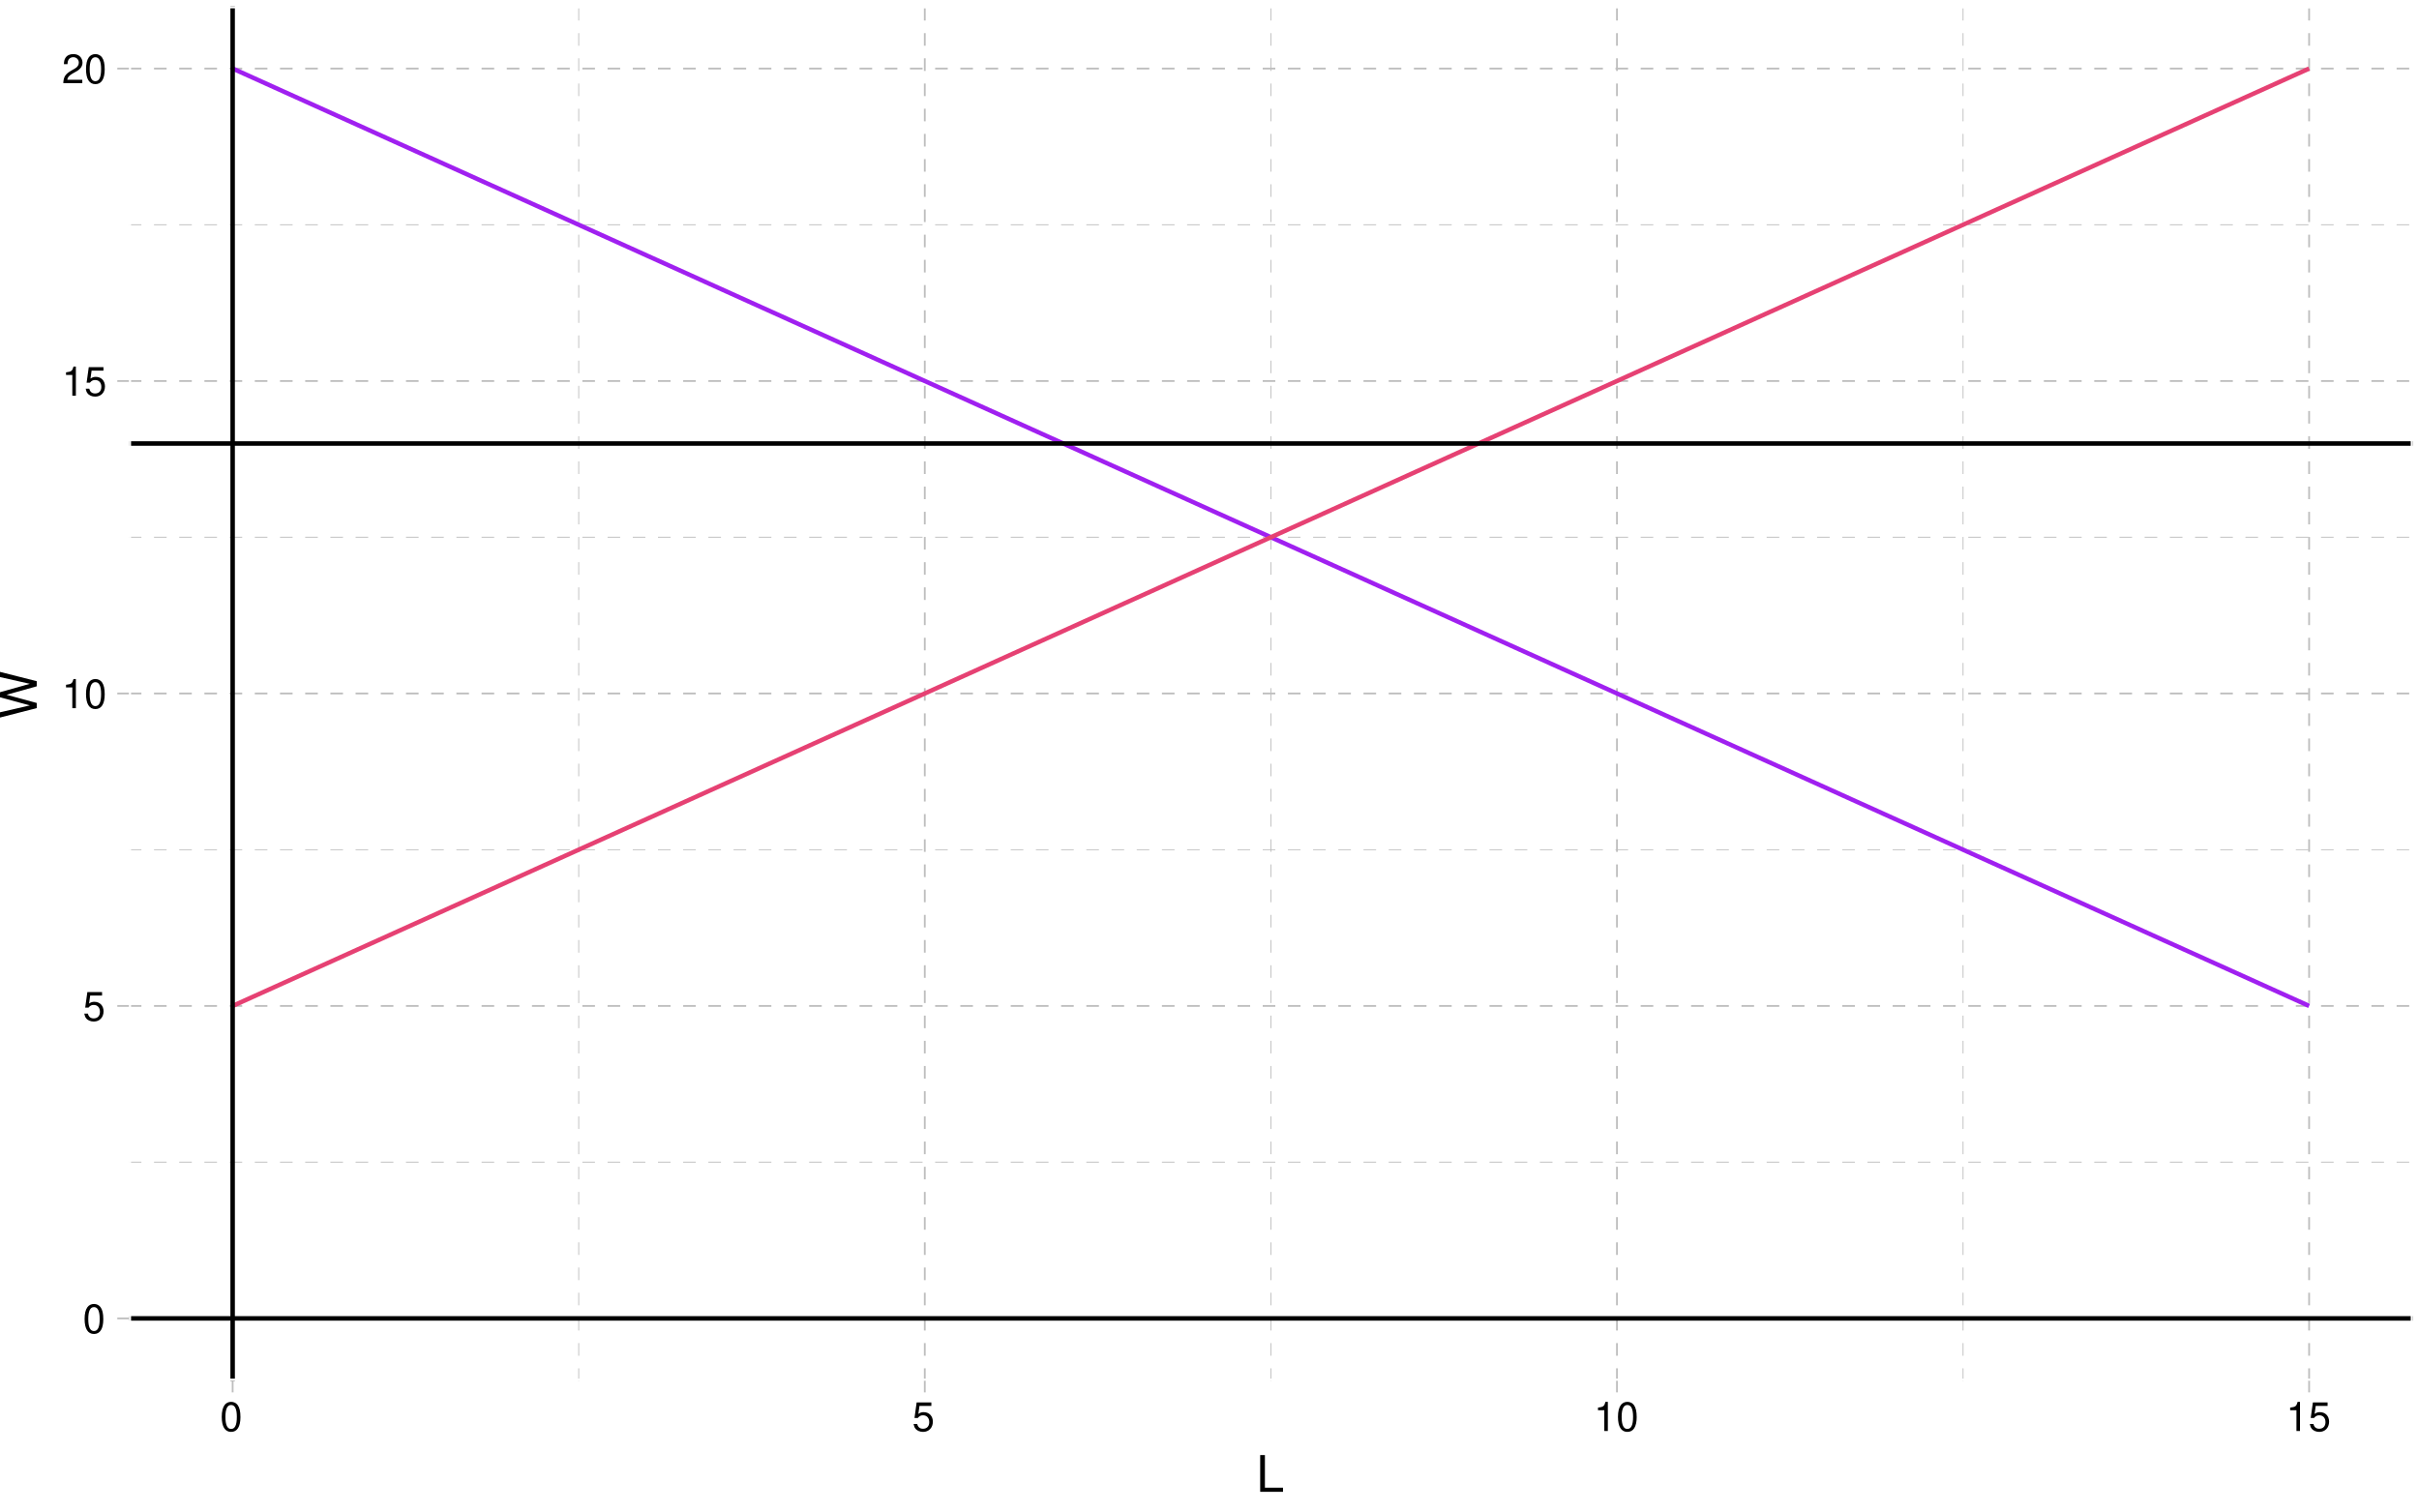
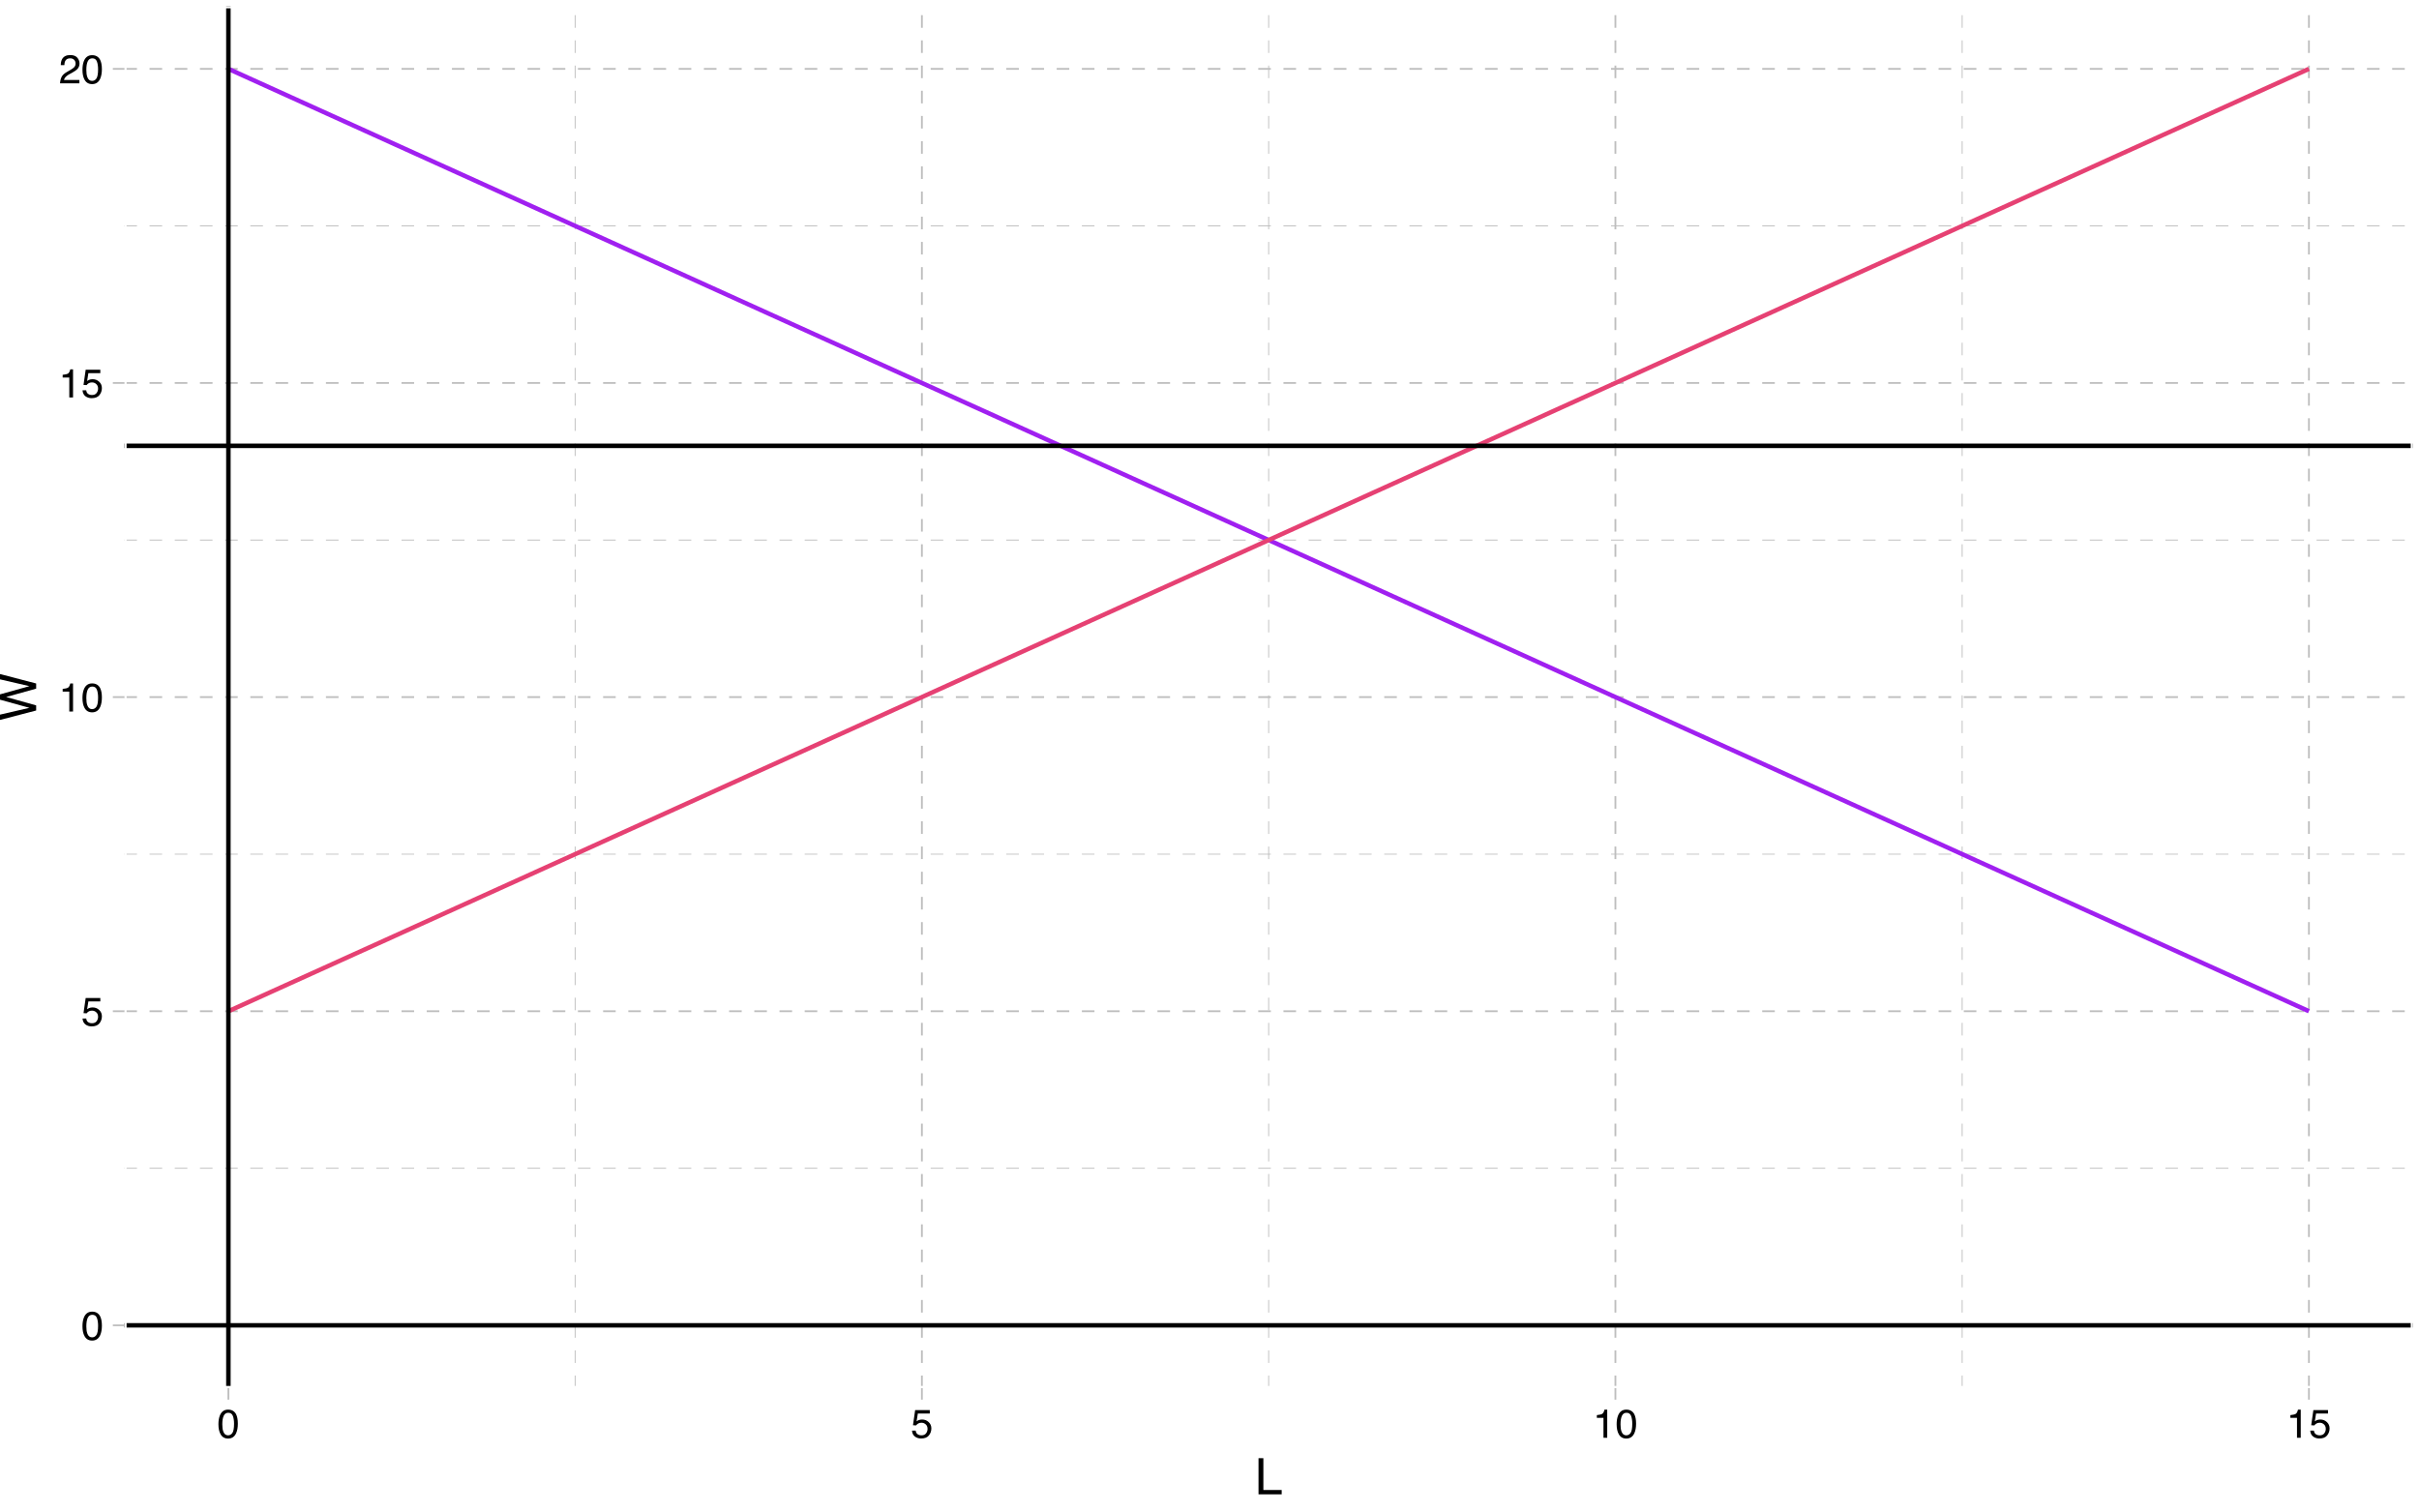
<svg xmlns="http://www.w3.org/2000/svg" xmlns:xlink="http://www.w3.org/1999/xlink" width="576pt" height="360pt" viewBox="0 0 576 360" version="1.1">
  <defs>
    <g>
      <symbol overflow="visible" id="glyph0-0">
-         <path style="stroke:none;" d="" />
+         <path style="stroke:none;" d="M 0.312 0 L 0.312 -6.875 L 5.766 -6.875 L 5.766 0 Z M 4.906 -0.859 L 4.906 -6.016 L 1.172 -6.016 L 1.172 -0.859 Z M 4.906 -0.859 " />
      </symbol>
      <symbol overflow="visible" id="glyph0-1">
-         <path style="stroke:none;" d="M 2.641 -6.938 C 2 -6.938 1.422 -6.656 1.078 -6.172 C 0.641 -5.562 0.406 -4.641 0.406 -3.359 C 0.406 -1.016 1.188 0.219 2.641 0.219 C 4.078 0.219 4.859 -1.016 4.859 -3.297 C 4.859 -4.641 4.656 -5.547 4.203 -6.172 C 3.844 -6.656 3.281 -6.938 2.641 -6.938 Z M 2.641 -6.188 C 3.547 -6.188 4 -5.25 4 -3.375 C 4 -1.406 3.562 -0.484 2.625 -0.484 C 1.734 -0.484 1.281 -1.438 1.281 -3.344 C 1.281 -5.25 1.734 -6.188 2.641 -6.188 Z M 2.641 -6.188 " />
+         <path style="stroke:none;" d="M 2.594 -6.703 C 3.457 -6.703 4.086 -6.348 4.484 -5.641 C 4.773 -5.086 4.922 -4.328 4.922 -3.359 C 4.922 -2.453 4.785 -1.695 4.516 -1.094 C 4.129 -0.238 3.488 0.188 2.594 0.188 C 1.781 0.188 1.18 -0.16 0.797 -0.859 C 0.461 -1.453 0.297 -2.238 0.297 -3.219 C 0.297 -3.977 0.395 -4.633 0.594 -5.188 C 0.957 -6.195 1.625 -6.703 2.594 -6.703 Z M 2.578 -0.578 C 3.016 -0.578 3.363 -0.77 3.625 -1.156 C 3.883 -1.551 4.016 -2.273 4.016 -3.328 C 4.016 -4.086 3.922 -4.711 3.734 -5.203 C 3.547 -5.703 3.18 -5.953 2.641 -5.953 C 2.148 -5.953 1.789 -5.719 1.562 -5.25 C 1.332 -4.781 1.219 -4.094 1.219 -3.188 C 1.219 -2.5 1.289 -1.945 1.438 -1.531 C 1.656 -0.895 2.035 -0.578 2.578 -0.578 Z M 2.578 -0.578 " />
      </symbol>
      <symbol overflow="visible" id="glyph0-2">
-         <path style="stroke:none;" d="M 4.562 -6.797 L 1.062 -6.797 L 0.547 -3.094 L 1.328 -3.094 C 1.719 -3.562 2.047 -3.734 2.578 -3.734 C 3.484 -3.734 4.062 -3.109 4.062 -2.094 C 4.062 -1.125 3.484 -0.531 2.578 -0.531 C 1.828 -0.531 1.375 -0.906 1.188 -1.672 L 0.328 -1.672 C 0.453 -1.109 0.547 -0.844 0.75 -0.594 C 1.125 -0.078 1.828 0.219 2.594 0.219 C 3.969 0.219 4.922 -0.781 4.922 -2.219 C 4.922 -3.562 4.031 -4.484 2.719 -4.484 C 2.25 -4.484 1.859 -4.359 1.469 -4.062 L 1.734 -5.969 L 4.562 -5.969 Z M 4.562 -6.797 " />
+         <path style="stroke:none;" d="M 1.188 -1.703 C 1.238 -1.223 1.461 -0.895 1.859 -0.719 C 2.055 -0.625 2.285 -0.578 2.547 -0.578 C 3.047 -0.578 3.414 -0.734 3.656 -1.047 C 3.895 -1.367 4.016 -1.723 4.016 -2.109 C 4.016 -2.578 3.867 -2.938 3.578 -3.188 C 3.297 -3.445 2.957 -3.578 2.562 -3.578 C 2.27 -3.578 2.02 -3.52 1.812 -3.406 C 1.602 -3.289 1.426 -3.133 1.281 -2.938 L 0.547 -2.984 L 1.062 -6.594 L 4.547 -6.594 L 4.547 -5.781 L 1.703 -5.781 L 1.406 -3.922 C 1.562 -4.035 1.711 -4.125 1.859 -4.188 C 2.109 -4.289 2.395 -4.344 2.719 -4.344 C 3.332 -4.344 3.852 -4.141 4.281 -3.734 C 4.707 -3.336 4.922 -2.836 4.922 -2.234 C 4.922 -1.598 4.723 -1.035 4.328 -0.547 C 3.941 -0.066 3.32 0.172 2.469 0.172 C 1.914 0.172 1.43 0.02 1.016 -0.281 C 0.598 -0.594 0.363 -1.066 0.312 -1.703 Z M 1.188 -1.703 " />
      </symbol>
      <symbol overflow="visible" id="glyph0-3">
-         <path style="stroke:none;" d="M 2.484 -4.938 L 2.484 0 L 3.328 0 L 3.328 -6.938 L 2.766 -6.938 C 2.469 -5.875 2.281 -5.734 0.984 -5.562 L 0.984 -4.938 Z M 2.484 -4.938 " />
+         <path style="stroke:none;" d="M 0.922 -4.75 L 0.922 -5.391 C 1.523 -5.453 1.945 -5.551 2.188 -5.688 C 2.426 -5.832 2.609 -6.164 2.734 -6.688 L 3.391 -6.688 L 3.391 0 L 2.5 0 L 2.5 -4.75 Z M 0.922 -4.75 " />
      </symbol>
      <symbol overflow="visible" id="glyph0-4">
-         <path style="stroke:none;" d="M 4.859 -0.828 L 1.281 -0.828 C 1.359 -1.406 1.672 -1.781 2.5 -2.281 L 3.469 -2.828 C 4.406 -3.344 4.906 -4.062 4.906 -4.906 C 4.906 -5.484 4.672 -6.031 4.266 -6.406 C 3.859 -6.766 3.375 -6.938 2.719 -6.938 C 1.859 -6.938 1.219 -6.625 0.844 -6.031 C 0.609 -5.672 0.5 -5.234 0.484 -4.531 L 1.328 -4.531 C 1.359 -5.016 1.406 -5.281 1.531 -5.516 C 1.75 -5.938 2.188 -6.203 2.703 -6.203 C 3.469 -6.203 4.031 -5.641 4.031 -4.891 C 4.031 -4.344 3.719 -3.859 3.125 -3.516 L 2.234 -3 C 0.812 -2.172 0.406 -1.531 0.328 -0.016 L 4.859 -0.016 Z M 4.859 -0.828 " />
+         <path style="stroke:none;" d="M 0.297 0 C 0.328 -0.57 0.445 -1.07 0.656 -1.5 C 0.863 -1.938 1.27 -2.328 1.875 -2.672 L 2.766 -3.188 C 3.172 -3.426 3.457 -3.629 3.625 -3.797 C 3.875 -4.055 4 -4.352 4 -4.688 C 4 -5.07 3.879 -5.379 3.641 -5.609 C 3.41 -5.836 3.102 -5.953 2.719 -5.953 C 2.133 -5.953 1.734 -5.734 1.516 -5.297 C 1.398 -5.066 1.336 -4.742 1.328 -4.328 L 0.469 -4.328 C 0.477 -4.91 0.582 -5.383 0.781 -5.75 C 1.145 -6.406 1.789 -6.734 2.719 -6.734 C 3.488 -6.734 4.051 -6.523 4.406 -6.109 C 4.758 -5.691 4.938 -5.227 4.938 -4.719 C 4.938 -4.188 4.75 -3.727 4.375 -3.344 C 4.156 -3.125 3.758 -2.852 3.188 -2.531 L 2.547 -2.188 C 2.242 -2.02 2.004 -1.859 1.828 -1.703 C 1.516 -1.43 1.316 -1.129 1.234 -0.797 L 4.906 -0.797 L 4.906 0 Z M 0.297 0 " />
      </symbol>
      <symbol overflow="visible" id="glyph1-0">
-         <path style="stroke:none;" d="" />
+         <path style="stroke:none;" d="M 0.391 0 L 0.391 -8.609 L 7.219 -8.609 L 7.219 0 Z M 6.141 -1.078 L 6.141 -7.531 L 1.469 -7.531 L 1.469 -1.078 Z M 6.141 -1.078 " />
      </symbol>
      <symbol overflow="visible" id="glyph1-1">
-         <path style="stroke:none;" d="M 2.078 -8.75 L 0.953 -8.75 L 0.953 0 L 6.391 0 L 6.391 -0.984 L 2.078 -0.984 Z M 2.078 -8.75 " />
+         <path style="stroke:none;" d="M 0.922 -8.609 L 2.078 -8.609 L 2.078 -1.031 L 6.438 -1.031 L 6.438 0 L 0.922 0 Z M 0.922 -8.609 " />
      </symbol>
      <symbol overflow="visible" id="glyph2-0">
-         <path style="stroke:none;" d="" />
+         <path style="stroke:none;" d="M 0 -0.391 L -8.609 -0.391 L -8.609 -7.219 L 0 -7.219 Z M -1.078 -6.141 L -7.531 -6.141 L -7.531 -1.469 L -1.078 -1.469 Z M -1.078 -6.141 " />
      </symbol>
      <symbol overflow="visible" id="glyph2-1">
-         <path style="stroke:none;" d="M 0 -8.922 L -8.75 -11.141 L -8.75 -9.906 L -1.641 -8.297 L -8.75 -6.297 L -8.75 -5.094 L -1.641 -3.156 L -8.75 -1.516 L -8.75 -0.266 L 0 -2.516 L 0 -3.734 L -7.188 -5.688 L 0 -7.703 Z M 0 -8.922 " />
+         <path style="stroke:none;" d="M -8.609 -1.484 L -1.609 -3.109 L -8.609 -5.047 L -8.609 -6.312 L -1.609 -8.266 L -8.609 -9.891 L -8.609 -11.156 L 0 -8.906 L 0 -7.672 L -7.141 -5.688 L 0 -3.688 L 0 -2.469 L -8.609 -0.219 Z M -8.609 -1.484 " />
      </symbol>
    </g>
    <clipPath id="clip1">
-       <path d="M 30.672 1.441 L 574.562 1.441 L 574.562 328.891 L 30.672 328.891 Z M 30.672 1.441 " />
+       <path d="M 29.609 1.441 L 574.559 1.441 L 574.559 330.617 L 29.609 330.617 Z M 29.609 1.441 " />
    </clipPath>
    <clipPath id="clip2">
-       <path d="M 30.672 276 L 574.562 276 L 574.562 277 L 30.672 277 Z M 30.672 276 " />
+       <path d="M 29.609 278 L 574.559 278 L 574.559 279 L 29.609 279 Z M 29.609 278 " />
    </clipPath>
    <clipPath id="clip3">
-       <path d="M 30.672 202 L 574.562 202 L 574.562 203 L 30.672 203 Z M 30.672 202 " />
+       <path d="M 29.609 203 L 574.559 203 L 574.559 204 L 29.609 204 Z M 29.609 203 " />
    </clipPath>
    <clipPath id="clip4">
-       <path d="M 30.672 127 L 574.562 127 L 574.562 129 L 30.672 129 Z M 30.672 127 " />
+       <path d="M 29.609 128 L 574.559 128 L 574.559 129 L 29.609 129 Z M 29.609 128 " />
    </clipPath>
    <clipPath id="clip5">
-       <path d="M 30.672 53 L 574.562 53 L 574.562 54 L 30.672 54 Z M 30.672 53 " />
+       <path d="M 29.609 53 L 574.559 53 L 574.559 54 L 29.609 54 Z M 29.609 53 " />
    </clipPath>
    <clipPath id="clip6">
-       <path d="M 137 1.441 L 138 1.441 L 138 328.891 L 137 328.891 Z M 137 1.441 " />
+       <path d="M 136 1.441 L 138 1.441 L 138 330.617 L 136 330.617 Z M 136 1.441 " />
    </clipPath>
    <clipPath id="clip7">
-       <path d="M 302 1.441 L 303 1.441 L 303 328.891 L 302 328.891 Z M 302 1.441 " />
+       <path d="M 301 1.441 L 303 1.441 L 303 330.617 L 301 330.617 Z M 301 1.441 " />
    </clipPath>
    <clipPath id="clip8">
-       <path d="M 467 1.441 L 468 1.441 L 468 328.891 L 467 328.891 Z M 467 1.441 " />
+       <path d="M 467 1.441 L 468 1.441 L 468 330.617 L 467 330.617 Z M 467 1.441 " />
    </clipPath>
    <clipPath id="clip9">
-       <path d="M 30.672 313 L 574.562 313 L 574.562 315 L 30.672 315 Z M 30.672 313 " />
+       <path d="M 29.609 315 L 574.559 315 L 574.559 316 L 29.609 316 Z M 29.609 315 " />
    </clipPath>
    <clipPath id="clip10">
-       <path d="M 30.672 239 L 574.562 239 L 574.562 240 L 30.672 240 Z M 30.672 239 " />
+       <path d="M 29.609 240 L 574.559 240 L 574.559 242 L 29.609 242 Z M 29.609 240 " />
    </clipPath>
    <clipPath id="clip11">
-       <path d="M 30.672 164 L 574.562 164 L 574.562 166 L 30.672 166 Z M 30.672 164 " />
+       <path d="M 29.609 165 L 574.559 165 L 574.559 167 L 29.609 167 Z M 29.609 165 " />
    </clipPath>
    <clipPath id="clip12">
-       <path d="M 30.672 90 L 574.562 90 L 574.562 91 L 30.672 91 Z M 30.672 90 " />
+       <path d="M 29.609 91 L 574.559 91 L 574.559 92 L 29.609 92 Z M 29.609 91 " />
    </clipPath>
    <clipPath id="clip13">
-       <path d="M 30.672 16 L 574.562 16 L 574.562 17 L 30.672 17 Z M 30.672 16 " />
+       <path d="M 29.609 16 L 574.559 16 L 574.559 17 L 29.609 17 Z M 29.609 16 " />
    </clipPath>
    <clipPath id="clip14">
-       <path d="M 55 1.441 L 56 1.441 L 56 328.891 L 55 328.891 Z M 55 1.441 " />
+       <path d="M 54 1.441 L 55 1.441 L 55 330.617 L 54 330.617 Z M 54 1.441 " />
    </clipPath>
    <clipPath id="clip15">
-       <path d="M 219 1.441 L 221 1.441 L 221 328.891 L 219 328.891 Z M 219 1.441 " />
+       <path d="M 219 1.441 L 220 1.441 L 220 330.617 L 219 330.617 Z M 219 1.441 " />
    </clipPath>
    <clipPath id="clip16">
-       <path d="M 384 1.441 L 386 1.441 L 386 328.891 L 384 328.891 Z M 384 1.441 " />
+       <path d="M 384 1.441 L 385 1.441 L 385 330.617 L 384 330.617 Z M 384 1.441 " />
    </clipPath>
    <clipPath id="clip17">
-       <path d="M 549 1.441 L 551 1.441 L 551 328.891 L 549 328.891 Z M 549 1.441 " />
+       <path d="M 549 1.441 L 551 1.441 L 551 330.617 L 549 330.617 Z M 549 1.441 " />
    </clipPath>
    <clipPath id="clip18">
-       <path d="M 54 1.441 L 56 1.441 L 56 328.891 L 54 328.891 Z M 54 1.441 " />
+       <path d="M 53 1.441 L 55 1.441 L 55 330.617 L 53 330.617 Z M 53 1.441 " />
    </clipPath>
    <clipPath id="clip19">
-       <path d="M 30.672 313 L 574.562 313 L 574.562 315 L 30.672 315 Z M 30.672 313 " />
+       <path d="M 29.609 315 L 574.559 315 L 574.559 317 L 29.609 317 Z M 29.609 315 " />
    </clipPath>
    <clipPath id="clip20">
-       <path d="M 30.672 105 L 574.562 105 L 574.562 107 L 30.672 107 Z M 30.672 105 " />
+       <path d="M 29.609 105 L 574.559 105 L 574.559 107 L 29.609 107 Z M 29.609 105 " />
    </clipPath>
    <clipPath id="clip21">
-       <path d="M 30.672 1.441 L 574.562 1.441 L 574.562 328.891 L 30.672 328.891 Z M 30.672 1.441 " />
+       <path d="M 29.609 1.441 L 574.559 1.441 L 574.559 330.617 L 29.609 330.617 Z M 29.609 1.441 " />
    </clipPath>
  </defs>
-   <g id="surface96">
+   <g id="surface124">
    <rect x="0" y="0" width="576" height="360" style="fill:rgb(100%,100%,100%);fill-opacity:1;stroke:none;" />
    <rect x="0" y="0" width="576" height="360" style="fill:rgb(100%,100%,100%);fill-opacity:1;stroke:none;" />
    <g clip-path="url(#clip1)" clip-rule="nonzero">
-       <path style="fill:none;stroke-width:1.067;stroke-linecap:round;stroke-linejoin:round;stroke:rgb(100%,100%,100%);stroke-opacity:1;stroke-miterlimit:10;" d="M 30.672 328.891 L 574.562 328.891 L 574.562 1.441 L 30.672 1.441 Z M 30.672 328.891 " />
+       <path style="fill:none;stroke-width:1.067;stroke-linecap:round;stroke-linejoin:round;stroke:rgb(100%,100%,100%);stroke-opacity:1;stroke-miterlimit:10;" d="M 29.609 330.617 L 574.559 330.617 L 574.559 1.441 L 29.609 1.441 Z M 29.609 330.617 " />
    </g>
    <g clip-path="url(#clip2)" clip-rule="nonzero">
-       <path style="fill:none;stroke-width:0.213;stroke-linecap:butt;stroke-linejoin:round;stroke:rgb(74.51%,74.51%,74.51%);stroke-opacity:1;stroke-dasharray:3,3;stroke-miterlimit:10;" d="M 30.672 276.793 L 574.559 276.793 " />
+       <path style="fill:none;stroke-width:0.213;stroke-linecap:butt;stroke-linejoin:round;stroke:rgb(74.51%,74.51%,74.51%);stroke-opacity:1;stroke-dasharray:3,3;stroke-miterlimit:10;" d="M 29.609 278.25 L 574.559 278.25 " />
    </g>
    <g clip-path="url(#clip3)" clip-rule="nonzero">
-       <path style="fill:none;stroke-width:0.213;stroke-linecap:butt;stroke-linejoin:round;stroke:rgb(74.51%,74.51%,74.51%);stroke-opacity:1;stroke-dasharray:3,3;stroke-miterlimit:10;" d="M 30.672 202.375 L 574.559 202.375 " />
+       <path style="fill:none;stroke-width:0.213;stroke-linecap:butt;stroke-linejoin:round;stroke:rgb(74.51%,74.51%,74.51%);stroke-opacity:1;stroke-dasharray:3,3;stroke-miterlimit:10;" d="M 29.609 203.434 L 574.559 203.434 " />
    </g>
    <g clip-path="url(#clip4)" clip-rule="nonzero">
-       <path style="fill:none;stroke-width:0.213;stroke-linecap:butt;stroke-linejoin:round;stroke:rgb(74.51%,74.51%,74.51%);stroke-opacity:1;stroke-dasharray:3,3;stroke-miterlimit:10;" d="M 30.672 127.953 L 574.559 127.953 " />
+       <path style="fill:none;stroke-width:0.213;stroke-linecap:butt;stroke-linejoin:round;stroke:rgb(74.51%,74.51%,74.51%);stroke-opacity:1;stroke-dasharray:3,3;stroke-miterlimit:10;" d="M 29.609 128.621 L 574.559 128.621 " />
    </g>
    <g clip-path="url(#clip5)" clip-rule="nonzero">
-       <path style="fill:none;stroke-width:0.213;stroke-linecap:butt;stroke-linejoin:round;stroke:rgb(74.51%,74.51%,74.51%);stroke-opacity:1;stroke-dasharray:3,3;stroke-miterlimit:10;" d="M 30.672 53.535 L 574.559 53.535 " />
+       <path style="fill:none;stroke-width:0.213;stroke-linecap:butt;stroke-linejoin:round;stroke:rgb(74.51%,74.51%,74.51%);stroke-opacity:1;stroke-dasharray:3,3;stroke-miterlimit:10;" d="M 29.609 53.809 L 574.559 53.809 " />
    </g>
    <g clip-path="url(#clip6)" clip-rule="nonzero">
-       <path style="fill:none;stroke-width:0.213;stroke-linecap:butt;stroke-linejoin:round;stroke:rgb(74.51%,74.51%,74.51%);stroke-opacity:1;stroke-dasharray:3,3;stroke-miterlimit:10;" d="M 137.801 328.891 L 137.801 1.441 " />
+       <path style="fill:none;stroke-width:0.213;stroke-linecap:butt;stroke-linejoin:round;stroke:rgb(74.51%,74.51%,74.51%);stroke-opacity:1;stroke-dasharray:3,3;stroke-miterlimit:10;" d="M 136.949 330.617 L 136.949 1.441 " />
    </g>
    <g clip-path="url(#clip7)" clip-rule="nonzero">
-       <path style="fill:none;stroke-width:0.213;stroke-linecap:butt;stroke-linejoin:round;stroke:rgb(74.51%,74.51%,74.51%);stroke-opacity:1;stroke-dasharray:3,3;stroke-miterlimit:10;" d="M 302.617 328.891 L 302.617 1.441 " />
+       <path style="fill:none;stroke-width:0.213;stroke-linecap:butt;stroke-linejoin:round;stroke:rgb(74.51%,74.51%,74.51%);stroke-opacity:1;stroke-dasharray:3,3;stroke-miterlimit:10;" d="M 302.086 330.617 L 302.086 1.441 " />
    </g>
    <g clip-path="url(#clip8)" clip-rule="nonzero">
-       <path style="fill:none;stroke-width:0.213;stroke-linecap:butt;stroke-linejoin:round;stroke:rgb(74.51%,74.51%,74.51%);stroke-opacity:1;stroke-dasharray:3,3;stroke-miterlimit:10;" d="M 467.43 328.891 L 467.43 1.441 " />
+       <path style="fill:none;stroke-width:0.213;stroke-linecap:butt;stroke-linejoin:round;stroke:rgb(74.51%,74.51%,74.51%);stroke-opacity:1;stroke-dasharray:3,3;stroke-miterlimit:10;" d="M 467.223 330.617 L 467.223 1.441 " />
    </g>
    <g clip-path="url(#clip9)" clip-rule="nonzero">
-       <path style="fill:none;stroke-width:0.427;stroke-linecap:butt;stroke-linejoin:round;stroke:rgb(74.51%,74.51%,74.51%);stroke-opacity:1;stroke-dasharray:3,3;stroke-miterlimit:10;" d="M 30.672 314.004 L 574.559 314.004 " />
+       <path style="fill:none;stroke-width:0.427;stroke-linecap:butt;stroke-linejoin:round;stroke:rgb(74.51%,74.51%,74.51%);stroke-opacity:1;stroke-dasharray:3,3;stroke-miterlimit:10;" d="M 29.609 315.656 L 574.559 315.656 " />
    </g>
    <g clip-path="url(#clip10)" clip-rule="nonzero">
-       <path style="fill:none;stroke-width:0.427;stroke-linecap:butt;stroke-linejoin:round;stroke:rgb(74.51%,74.51%,74.51%);stroke-opacity:1;stroke-dasharray:3,3;stroke-miterlimit:10;" d="M 30.672 239.586 L 574.559 239.586 " />
+       <path style="fill:none;stroke-width:0.427;stroke-linecap:butt;stroke-linejoin:round;stroke:rgb(74.51%,74.51%,74.51%);stroke-opacity:1;stroke-dasharray:3,3;stroke-miterlimit:10;" d="M 29.609 240.844 L 574.559 240.844 " />
    </g>
    <g clip-path="url(#clip11)" clip-rule="nonzero">
-       <path style="fill:none;stroke-width:0.427;stroke-linecap:butt;stroke-linejoin:round;stroke:rgb(74.51%,74.51%,74.51%);stroke-opacity:1;stroke-dasharray:3,3;stroke-miterlimit:10;" d="M 30.672 165.164 L 574.559 165.164 " />
+       <path style="fill:none;stroke-width:0.427;stroke-linecap:butt;stroke-linejoin:round;stroke:rgb(74.51%,74.51%,74.51%);stroke-opacity:1;stroke-dasharray:3,3;stroke-miterlimit:10;" d="M 29.609 166.027 L 574.559 166.027 " />
    </g>
    <g clip-path="url(#clip12)" clip-rule="nonzero">
-       <path style="fill:none;stroke-width:0.427;stroke-linecap:butt;stroke-linejoin:round;stroke:rgb(74.51%,74.51%,74.51%);stroke-opacity:1;stroke-dasharray:3,3;stroke-miterlimit:10;" d="M 30.672 90.746 L 574.559 90.746 " />
+       <path style="fill:none;stroke-width:0.427;stroke-linecap:butt;stroke-linejoin:round;stroke:rgb(74.51%,74.51%,74.51%);stroke-opacity:1;stroke-dasharray:3,3;stroke-miterlimit:10;" d="M 29.609 91.215 L 574.559 91.215 " />
    </g>
    <g clip-path="url(#clip13)" clip-rule="nonzero">
-       <path style="fill:none;stroke-width:0.427;stroke-linecap:butt;stroke-linejoin:round;stroke:rgb(74.51%,74.51%,74.51%);stroke-opacity:1;stroke-dasharray:3,3;stroke-miterlimit:10;" d="M 30.672 16.324 L 574.559 16.324 " />
+       <path style="fill:none;stroke-width:0.427;stroke-linecap:butt;stroke-linejoin:round;stroke:rgb(74.51%,74.51%,74.51%);stroke-opacity:1;stroke-dasharray:3,3;stroke-miterlimit:10;" d="M 29.609 16.402 L 574.559 16.402 " />
    </g>
    <g clip-path="url(#clip14)" clip-rule="nonzero">
-       <path style="fill:none;stroke-width:0.427;stroke-linecap:butt;stroke-linejoin:round;stroke:rgb(74.51%,74.51%,74.51%);stroke-opacity:1;stroke-dasharray:3,3;stroke-miterlimit:10;" d="M 55.395 328.891 L 55.395 1.441 " />
+       <path style="fill:none;stroke-width:0.427;stroke-linecap:butt;stroke-linejoin:round;stroke:rgb(74.51%,74.51%,74.51%);stroke-opacity:1;stroke-dasharray:3,3;stroke-miterlimit:10;" d="M 54.383 330.617 L 54.383 1.441 " />
    </g>
    <g clip-path="url(#clip15)" clip-rule="nonzero">
-       <path style="fill:none;stroke-width:0.427;stroke-linecap:butt;stroke-linejoin:round;stroke:rgb(74.51%,74.51%,74.51%);stroke-opacity:1;stroke-dasharray:3,3;stroke-miterlimit:10;" d="M 220.207 328.891 L 220.207 1.441 " />
+       <path style="fill:none;stroke-width:0.427;stroke-linecap:butt;stroke-linejoin:round;stroke:rgb(74.51%,74.51%,74.51%);stroke-opacity:1;stroke-dasharray:3,3;stroke-miterlimit:10;" d="M 219.516 330.617 L 219.516 1.441 " />
    </g>
    <g clip-path="url(#clip16)" clip-rule="nonzero">
-       <path style="fill:none;stroke-width:0.427;stroke-linecap:butt;stroke-linejoin:round;stroke:rgb(74.51%,74.51%,74.51%);stroke-opacity:1;stroke-dasharray:3,3;stroke-miterlimit:10;" d="M 385.023 328.891 L 385.023 1.441 " />
+       <path style="fill:none;stroke-width:0.427;stroke-linecap:butt;stroke-linejoin:round;stroke:rgb(74.51%,74.51%,74.51%);stroke-opacity:1;stroke-dasharray:3,3;stroke-miterlimit:10;" d="M 384.652 330.617 L 384.652 1.441 " />
    </g>
    <g clip-path="url(#clip17)" clip-rule="nonzero">
-       <path style="fill:none;stroke-width:0.427;stroke-linecap:butt;stroke-linejoin:round;stroke:rgb(74.51%,74.51%,74.51%);stroke-opacity:1;stroke-dasharray:3,3;stroke-miterlimit:10;" d="M 549.836 328.891 L 549.836 1.441 " />
-     </g>
-     <path style="fill:none;stroke-width:1.067;stroke-linecap:butt;stroke-linejoin:round;stroke:rgb(62.745%,12.549%,94.118%);stroke-opacity:1;stroke-miterlimit:10;" d="M 55.395 16.324 L 60.34 18.555 L 65.281 20.789 L 70.227 23.023 L 75.172 25.254 L 80.117 27.488 L 85.059 29.719 L 90.004 31.953 L 94.949 34.184 L 99.895 36.418 L 104.836 38.648 L 114.727 43.117 L 119.672 45.348 L 124.617 47.582 L 129.559 49.812 L 134.504 52.047 L 139.449 54.277 L 144.395 56.512 L 149.336 58.742 L 154.281 60.977 L 159.227 63.207 L 169.117 67.676 L 174.059 69.906 L 179.004 72.141 L 183.949 74.371 L 188.895 76.605 L 193.836 78.836 L 198.781 81.07 L 203.727 83.301 L 208.672 85.535 L 213.617 87.766 L 218.559 90 L 223.504 92.234 L 228.449 94.465 L 233.395 96.699 L 238.336 98.93 L 243.281 101.164 L 248.227 103.395 L 253.172 105.629 L 258.117 107.859 L 263.059 110.094 L 268.004 112.324 L 277.895 116.793 L 282.836 119.023 L 287.781 121.258 L 292.727 123.488 L 297.672 125.723 L 302.617 127.953 L 307.559 130.188 L 312.504 132.418 L 317.449 134.652 L 322.395 136.883 L 327.336 139.117 L 332.281 141.352 L 337.227 143.582 L 342.172 145.816 L 347.117 148.047 L 352.059 150.281 L 357.004 152.512 L 361.949 154.746 L 366.895 156.977 L 371.836 159.211 L 376.781 161.445 L 381.727 163.676 L 386.672 165.91 L 391.617 168.141 L 396.559 170.375 L 401.504 172.605 L 406.449 174.84 L 411.395 177.07 L 416.336 179.305 L 421.281 181.535 L 431.172 186.004 L 436.117 188.234 L 441.059 190.469 L 446.004 192.699 L 450.949 194.934 L 455.895 197.164 L 460.836 199.398 L 465.781 201.629 L 470.727 203.863 L 475.672 206.094 L 480.617 208.328 L 485.559 210.562 L 490.504 212.793 L 495.449 215.027 L 500.395 217.258 L 505.336 219.492 L 510.281 221.723 L 515.227 223.957 L 520.172 226.188 L 525.117 228.422 L 530.059 230.652 L 539.949 235.121 L 544.895 237.352 L 549.836 239.586 " />
-     <path style="fill:none;stroke-width:1.067;stroke-linecap:butt;stroke-linejoin:round;stroke:rgb(90.196%,25.49%,45.098%);stroke-opacity:1;stroke-miterlimit:10;" d="M 55.395 239.586 L 60.34 237.352 L 65.281 235.121 L 75.172 230.652 L 80.117 228.422 L 85.059 226.188 L 90.004 223.957 L 94.949 221.723 L 99.895 219.492 L 104.836 217.258 L 109.781 215.027 L 114.727 212.793 L 119.672 210.562 L 124.617 208.328 L 129.559 206.094 L 134.504 203.863 L 139.449 201.629 L 144.395 199.398 L 149.336 197.164 L 154.281 194.934 L 159.227 192.699 L 164.172 190.469 L 169.117 188.234 L 174.059 186.004 L 183.949 181.535 L 188.895 179.305 L 193.836 177.07 L 198.781 174.84 L 203.727 172.605 L 208.672 170.375 L 213.617 168.141 L 218.559 165.91 L 223.504 163.676 L 228.449 161.445 L 233.395 159.211 L 238.336 156.977 L 243.281 154.746 L 248.227 152.512 L 253.172 150.281 L 258.117 148.047 L 263.059 145.816 L 268.004 143.582 L 272.949 141.352 L 277.895 139.117 L 282.836 136.883 L 287.781 134.652 L 292.727 132.418 L 297.672 130.188 L 302.617 127.953 L 307.559 125.723 L 312.504 123.488 L 317.449 121.258 L 322.395 119.023 L 327.336 116.793 L 337.227 112.324 L 342.172 110.094 L 347.117 107.859 L 352.059 105.629 L 357.004 103.395 L 361.949 101.164 L 366.895 98.93 L 371.836 96.699 L 376.781 94.465 L 381.727 92.234 L 391.617 87.766 L 396.559 85.535 L 401.504 83.301 L 406.449 81.07 L 411.395 78.836 L 416.336 76.605 L 421.281 74.371 L 426.227 72.141 L 431.172 69.906 L 436.117 67.676 L 441.059 65.441 L 446.004 63.207 L 450.949 60.977 L 455.895 58.742 L 460.836 56.512 L 465.781 54.277 L 470.727 52.047 L 475.672 49.812 L 480.617 47.582 L 485.559 45.348 L 490.504 43.117 L 500.395 38.648 L 505.336 36.418 L 510.281 34.184 L 515.227 31.953 L 520.172 29.719 L 525.117 27.488 L 530.059 25.254 L 535.004 23.023 L 544.895 18.555 L 549.836 16.324 " />
+       <path style="fill:none;stroke-width:0.427;stroke-linecap:butt;stroke-linejoin:round;stroke:rgb(74.51%,74.51%,74.51%);stroke-opacity:1;stroke-dasharray:3,3;stroke-miterlimit:10;" d="M 549.789 330.617 L 549.789 1.441 " />
+     </g>
+     <path style="fill:none;stroke-width:1.067;stroke-linecap:butt;stroke-linejoin:round;stroke:rgb(62.745%,12.549%,94.118%);stroke-opacity:1;stroke-miterlimit:10;" d="M 54.383 16.402 L 59.336 18.648 L 64.289 20.891 L 69.242 23.137 L 74.199 25.379 L 79.152 27.625 L 84.105 29.867 L 89.059 32.113 L 94.016 34.359 L 98.969 36.602 L 103.922 38.848 L 108.875 41.09 L 113.832 43.336 L 118.785 45.578 L 128.691 50.07 L 133.648 52.312 L 138.602 54.559 L 143.555 56.801 L 148.508 59.047 L 153.465 61.289 L 158.418 63.535 L 163.371 65.777 L 168.324 68.023 L 173.281 70.27 L 178.234 72.512 L 183.188 74.758 L 188.141 77 L 193.098 79.246 L 198.051 81.488 L 207.957 85.98 L 212.91 88.223 L 217.867 90.469 L 222.82 92.711 L 227.773 94.957 L 232.727 97.199 L 237.684 99.445 L 242.637 101.691 L 247.59 103.934 L 252.543 106.18 L 257.5 108.422 L 262.453 110.668 L 267.406 112.91 L 272.359 115.156 L 277.316 117.398 L 287.223 121.891 L 292.176 124.133 L 297.133 126.379 L 302.086 128.621 L 307.039 130.867 L 311.992 133.109 L 316.949 135.355 L 321.902 137.602 L 326.855 139.844 L 331.809 142.09 L 336.766 144.332 L 341.719 146.578 L 346.672 148.82 L 351.625 151.066 L 356.582 153.312 L 361.535 155.555 L 366.488 157.801 L 371.441 160.043 L 376.398 162.289 L 381.352 164.531 L 386.305 166.777 L 391.258 169.02 L 396.215 171.266 L 401.168 173.512 L 406.121 175.754 L 411.074 178 L 416.031 180.242 L 420.984 182.488 L 425.938 184.73 L 430.891 186.977 L 435.848 189.223 L 440.801 191.465 L 445.754 193.711 L 450.707 195.953 L 455.66 198.199 L 460.617 200.441 L 470.523 204.934 L 475.477 207.176 L 480.434 209.422 L 485.387 211.664 L 490.34 213.91 L 495.293 216.152 L 500.25 218.398 L 505.203 220.641 L 515.109 225.133 L 520.066 227.375 L 525.02 229.621 L 529.973 231.863 L 534.926 234.109 L 539.883 236.352 L 549.789 240.844 " />
+     <path style="fill:none;stroke-width:1.067;stroke-linecap:butt;stroke-linejoin:round;stroke:rgb(90.196%,25.49%,45.098%);stroke-opacity:1;stroke-miterlimit:10;" d="M 54.383 240.844 L 64.289 236.352 L 69.242 234.109 L 74.199 231.863 L 79.152 229.621 L 84.105 227.375 L 89.059 225.133 L 94.016 222.887 L 98.969 220.641 L 103.922 218.398 L 108.875 216.152 L 113.832 213.91 L 118.785 211.664 L 123.738 209.422 L 128.691 207.176 L 133.648 204.934 L 143.555 200.441 L 148.508 198.199 L 153.465 195.953 L 158.418 193.711 L 163.371 191.465 L 168.324 189.223 L 173.281 186.977 L 178.234 184.73 L 183.188 182.488 L 188.141 180.242 L 193.098 178 L 198.051 175.754 L 203.004 173.512 L 212.91 169.02 L 217.867 166.777 L 222.82 164.531 L 227.773 162.289 L 232.727 160.043 L 237.684 157.801 L 242.637 155.555 L 247.59 153.312 L 252.543 151.066 L 257.5 148.82 L 262.453 146.578 L 267.406 144.332 L 272.359 142.09 L 277.316 139.844 L 282.27 137.602 L 292.176 133.109 L 297.133 130.867 L 302.086 128.621 L 307.039 126.379 L 311.992 124.133 L 316.949 121.891 L 326.855 117.398 L 331.809 115.156 L 336.766 112.91 L 341.719 110.668 L 346.672 108.422 L 351.625 106.18 L 356.582 103.934 L 361.535 101.691 L 371.441 97.199 L 376.398 94.957 L 381.352 92.711 L 386.305 90.469 L 391.258 88.223 L 396.215 85.98 L 406.121 81.488 L 411.074 79.246 L 416.031 77 L 420.984 74.758 L 425.938 72.512 L 430.891 70.27 L 435.848 68.023 L 440.801 65.777 L 445.754 63.535 L 450.707 61.289 L 455.66 59.047 L 460.617 56.801 L 465.57 54.559 L 470.523 52.312 L 475.477 50.07 L 480.434 47.824 L 485.387 45.578 L 490.34 43.336 L 495.293 41.09 L 500.25 38.848 L 505.203 36.602 L 510.156 34.359 L 515.109 32.113 L 520.066 29.867 L 525.02 27.625 L 529.973 25.379 L 534.926 23.137 L 539.883 20.891 L 544.836 18.648 L 549.789 16.402 " />
    <g clip-path="url(#clip18)" clip-rule="nonzero">
-       <path style="fill:none;stroke-width:1.067;stroke-linecap:butt;stroke-linejoin:round;stroke:rgb(0%,0%,0%);stroke-opacity:1;stroke-miterlimit:10;" d="M 55.395 328.891 L 55.395 1.441 " />
+       <path style="fill:none;stroke-width:1.067;stroke-linecap:butt;stroke-linejoin:round;stroke:rgb(0%,0%,0%);stroke-opacity:1;stroke-miterlimit:10;" d="M 54.383 330.617 L 54.383 1.441 " />
    </g>
    <g clip-path="url(#clip19)" clip-rule="nonzero">
-       <path style="fill:none;stroke-width:1.067;stroke-linecap:butt;stroke-linejoin:round;stroke:rgb(0%,0%,0%);stroke-opacity:1;stroke-miterlimit:10;" d="M 30.672 314.004 L 574.559 314.004 " />
+       <path style="fill:none;stroke-width:1.067;stroke-linecap:butt;stroke-linejoin:round;stroke:rgb(0%,0%,0%);stroke-opacity:1;stroke-miterlimit:10;" d="M 29.609 315.656 L 574.559 315.656 " />
    </g>
    <g clip-path="url(#clip20)" clip-rule="nonzero">
-       <path style="fill:none;stroke-width:1.067;stroke-linecap:butt;stroke-linejoin:round;stroke:rgb(0%,0%,0%);stroke-opacity:1;stroke-miterlimit:10;" d="M 30.672 105.629 L 574.559 105.629 " />
+       <path style="fill:none;stroke-width:1.067;stroke-linecap:butt;stroke-linejoin:round;stroke:rgb(0%,0%,0%);stroke-opacity:1;stroke-miterlimit:10;" d="M 29.609 106.18 L 574.559 106.18 " />
    </g>
    <g clip-path="url(#clip21)" clip-rule="nonzero">
-       <path style="fill:none;stroke-width:1.067;stroke-linecap:round;stroke-linejoin:round;stroke:rgb(100%,100%,100%);stroke-opacity:1;stroke-miterlimit:10;" d="M 30.672 328.891 L 574.562 328.891 L 574.562 1.441 L 30.672 1.441 Z M 30.672 328.891 " />
-     </g>
-     <g style="fill:rgb(0%,0%,0%);fill-opacity:1;">
-       <use xlink:href="#glyph0-1" x="19.738" y="317.501" />
-     </g>
-     <g style="fill:rgb(0%,0%,0%);fill-opacity:1;">
-       <use xlink:href="#glyph0-2" x="19.738" y="243.083" />
-     </g>
-     <g style="fill:rgb(0%,0%,0%);fill-opacity:1;">
-       <use xlink:href="#glyph0-3" x="14.738" y="168.661" />
-       <use xlink:href="#glyph0-1" x="20.074" y="168.661" />
-     </g>
-     <g style="fill:rgb(0%,0%,0%);fill-opacity:1;">
-       <use xlink:href="#glyph0-3" x="14.738" y="94.243" />
-       <use xlink:href="#glyph0-2" x="20.074" y="94.243" />
-     </g>
-     <g style="fill:rgb(0%,0%,0%);fill-opacity:1;">
-       <use xlink:href="#glyph0-4" x="14.738" y="19.821" />
-       <use xlink:href="#glyph0-1" x="20.074" y="19.821" />
-     </g>
-     <path style="fill:none;stroke-width:0.427;stroke-linecap:butt;stroke-linejoin:round;stroke:rgb(74.51%,74.51%,74.51%);stroke-opacity:1;stroke-miterlimit:10;" d="M 27.93 314.004 L 30.672 314.004 " />
-     <path style="fill:none;stroke-width:0.427;stroke-linecap:butt;stroke-linejoin:round;stroke:rgb(74.51%,74.51%,74.51%);stroke-opacity:1;stroke-miterlimit:10;" d="M 27.93 239.586 L 30.672 239.586 " />
-     <path style="fill:none;stroke-width:0.427;stroke-linecap:butt;stroke-linejoin:round;stroke:rgb(74.51%,74.51%,74.51%);stroke-opacity:1;stroke-miterlimit:10;" d="M 27.93 165.164 L 30.672 165.164 " />
-     <path style="fill:none;stroke-width:0.427;stroke-linecap:butt;stroke-linejoin:round;stroke:rgb(74.51%,74.51%,74.51%);stroke-opacity:1;stroke-miterlimit:10;" d="M 27.93 90.746 L 30.672 90.746 " />
-     <path style="fill:none;stroke-width:0.427;stroke-linecap:butt;stroke-linejoin:round;stroke:rgb(74.51%,74.51%,74.51%);stroke-opacity:1;stroke-miterlimit:10;" d="M 27.93 16.324 L 30.672 16.324 " />
-     <path style="fill:none;stroke-width:0.427;stroke-linecap:butt;stroke-linejoin:round;stroke:rgb(74.51%,74.51%,74.51%);stroke-opacity:1;stroke-miterlimit:10;" d="M 55.395 331.629 L 55.395 328.891 " />
-     <path style="fill:none;stroke-width:0.427;stroke-linecap:butt;stroke-linejoin:round;stroke:rgb(74.51%,74.51%,74.51%);stroke-opacity:1;stroke-miterlimit:10;" d="M 220.207 331.629 L 220.207 328.891 " />
-     <path style="fill:none;stroke-width:0.427;stroke-linecap:butt;stroke-linejoin:round;stroke:rgb(74.51%,74.51%,74.51%);stroke-opacity:1;stroke-miterlimit:10;" d="M 385.023 331.629 L 385.023 328.891 " />
-     <path style="fill:none;stroke-width:0.427;stroke-linecap:butt;stroke-linejoin:round;stroke:rgb(74.51%,74.51%,74.51%);stroke-opacity:1;stroke-miterlimit:10;" d="M 549.836 331.629 L 549.836 328.891 " />
-     <g style="fill:rgb(0%,0%,0%);fill-opacity:1;">
-       <use xlink:href="#glyph0-1" x="52.395" y="340.817" />
-     </g>
-     <g style="fill:rgb(0%,0%,0%);fill-opacity:1;">
-       <use xlink:href="#glyph0-2" x="217.207" y="340.817" />
-     </g>
-     <g style="fill:rgb(0%,0%,0%);fill-opacity:1;">
-       <use xlink:href="#glyph0-3" x="379.523" y="340.817" />
-       <use xlink:href="#glyph0-1" x="384.859" y="340.817" />
-     </g>
-     <g style="fill:rgb(0%,0%,0%);fill-opacity:1;">
-       <use xlink:href="#glyph0-3" x="544.336" y="340.817" />
-       <use xlink:href="#glyph0-2" x="549.672" y="340.817" />
-     </g>
-     <g style="fill:rgb(0%,0%,0%);fill-opacity:1;">
-       <use xlink:href="#glyph1-1" x="299.117" y="355.307" />
-     </g>
-     <g style="fill:rgb(0%,0%,0%);fill-opacity:1;">
-       <use xlink:href="#glyph2-1" x="8.748" y="171.164" />
+       <path style="fill:none;stroke-width:1.067;stroke-linecap:round;stroke-linejoin:round;stroke:rgb(100%,100%,100%);stroke-opacity:1;stroke-miterlimit:10;" d="M 29.609 330.617 L 574.559 330.617 L 574.559 1.441 L 29.609 1.441 Z M 29.609 330.617 " />
+     </g>
+     <g style="fill:rgb(0%,0%,0%);fill-opacity:1;">
+       <use xlink:href="#glyph0-1" x="19.34" y="319.098" />
+     </g>
+     <g style="fill:rgb(0%,0%,0%);fill-opacity:1;">
+       <use xlink:href="#glyph0-2" x="19.34" y="244.285" />
+     </g>
+     <g style="fill:rgb(0%,0%,0%);fill-opacity:1;">
+       <use xlink:href="#glyph0-3" x="14" y="169.473" />
+       <use xlink:href="#glyph0-1" x="19.339" y="169.473" />
+     </g>
+     <g style="fill:rgb(0%,0%,0%);fill-opacity:1;">
+       <use xlink:href="#glyph0-3" x="14" y="94.66" />
+       <use xlink:href="#glyph0-2" x="19.339" y="94.66" />
+     </g>
+     <g style="fill:rgb(0%,0%,0%);fill-opacity:1;">
+       <use xlink:href="#glyph0-4" x="14" y="19.844" />
+       <use xlink:href="#glyph0-1" x="19.339" y="19.844" />
+     </g>
+     <path style="fill:none;stroke-width:0.427;stroke-linecap:butt;stroke-linejoin:round;stroke:rgb(74.51%,74.51%,74.51%);stroke-opacity:1;stroke-miterlimit:10;" d="M 26.871 315.656 L 29.609 315.656 " />
+     <path style="fill:none;stroke-width:0.427;stroke-linecap:butt;stroke-linejoin:round;stroke:rgb(74.51%,74.51%,74.51%);stroke-opacity:1;stroke-miterlimit:10;" d="M 26.871 240.844 L 29.609 240.844 " />
+     <path style="fill:none;stroke-width:0.427;stroke-linecap:butt;stroke-linejoin:round;stroke:rgb(74.51%,74.51%,74.51%);stroke-opacity:1;stroke-miterlimit:10;" d="M 26.871 166.027 L 29.609 166.027 " />
+     <path style="fill:none;stroke-width:0.427;stroke-linecap:butt;stroke-linejoin:round;stroke:rgb(74.51%,74.51%,74.51%);stroke-opacity:1;stroke-miterlimit:10;" d="M 26.871 91.215 L 29.609 91.215 " />
+     <path style="fill:none;stroke-width:0.427;stroke-linecap:butt;stroke-linejoin:round;stroke:rgb(74.51%,74.51%,74.51%);stroke-opacity:1;stroke-miterlimit:10;" d="M 26.871 16.402 L 29.609 16.402 " />
+     <path style="fill:none;stroke-width:0.427;stroke-linecap:butt;stroke-linejoin:round;stroke:rgb(74.51%,74.51%,74.51%);stroke-opacity:1;stroke-miterlimit:10;" d="M 54.383 333.355 L 54.383 330.617 " />
+     <path style="fill:none;stroke-width:0.427;stroke-linecap:butt;stroke-linejoin:round;stroke:rgb(74.51%,74.51%,74.51%);stroke-opacity:1;stroke-miterlimit:10;" d="M 219.516 333.355 L 219.516 330.617 " />
+     <path style="fill:none;stroke-width:0.427;stroke-linecap:butt;stroke-linejoin:round;stroke:rgb(74.51%,74.51%,74.51%);stroke-opacity:1;stroke-miterlimit:10;" d="M 384.652 333.355 L 384.652 330.617 " />
+     <path style="fill:none;stroke-width:0.427;stroke-linecap:butt;stroke-linejoin:round;stroke:rgb(74.51%,74.51%,74.51%);stroke-opacity:1;stroke-miterlimit:10;" d="M 549.789 333.355 L 549.789 330.617 " />
+     <g style="fill:rgb(0%,0%,0%);fill-opacity:1;">
+       <use xlink:href="#glyph0-1" x="51.715" y="342.434" />
+     </g>
+     <g style="fill:rgb(0%,0%,0%);fill-opacity:1;">
+       <use xlink:href="#glyph0-2" x="216.848" y="342.434" />
+     </g>
+     <g style="fill:rgb(0%,0%,0%);fill-opacity:1;">
+       <use xlink:href="#glyph0-3" x="379.312" y="342.434" />
+       <use xlink:href="#glyph0-1" x="384.652" y="342.434" />
+     </g>
+     <g style="fill:rgb(0%,0%,0%);fill-opacity:1;">
+       <use xlink:href="#glyph0-3" x="544.449" y="342.434" />
+       <use xlink:href="#glyph0-2" x="549.788" y="342.434" />
+     </g>
+     <g style="fill:rgb(0%,0%,0%);fill-opacity:1;">
+       <use xlink:href="#glyph1-1" x="298.75" y="355.906" />
+     </g>
+     <g style="fill:rgb(0%,0%,0%);fill-opacity:1;">
+       <use xlink:href="#glyph2-1" x="8.609" y="171.691" />
    </g>
  </g>
</svg>
